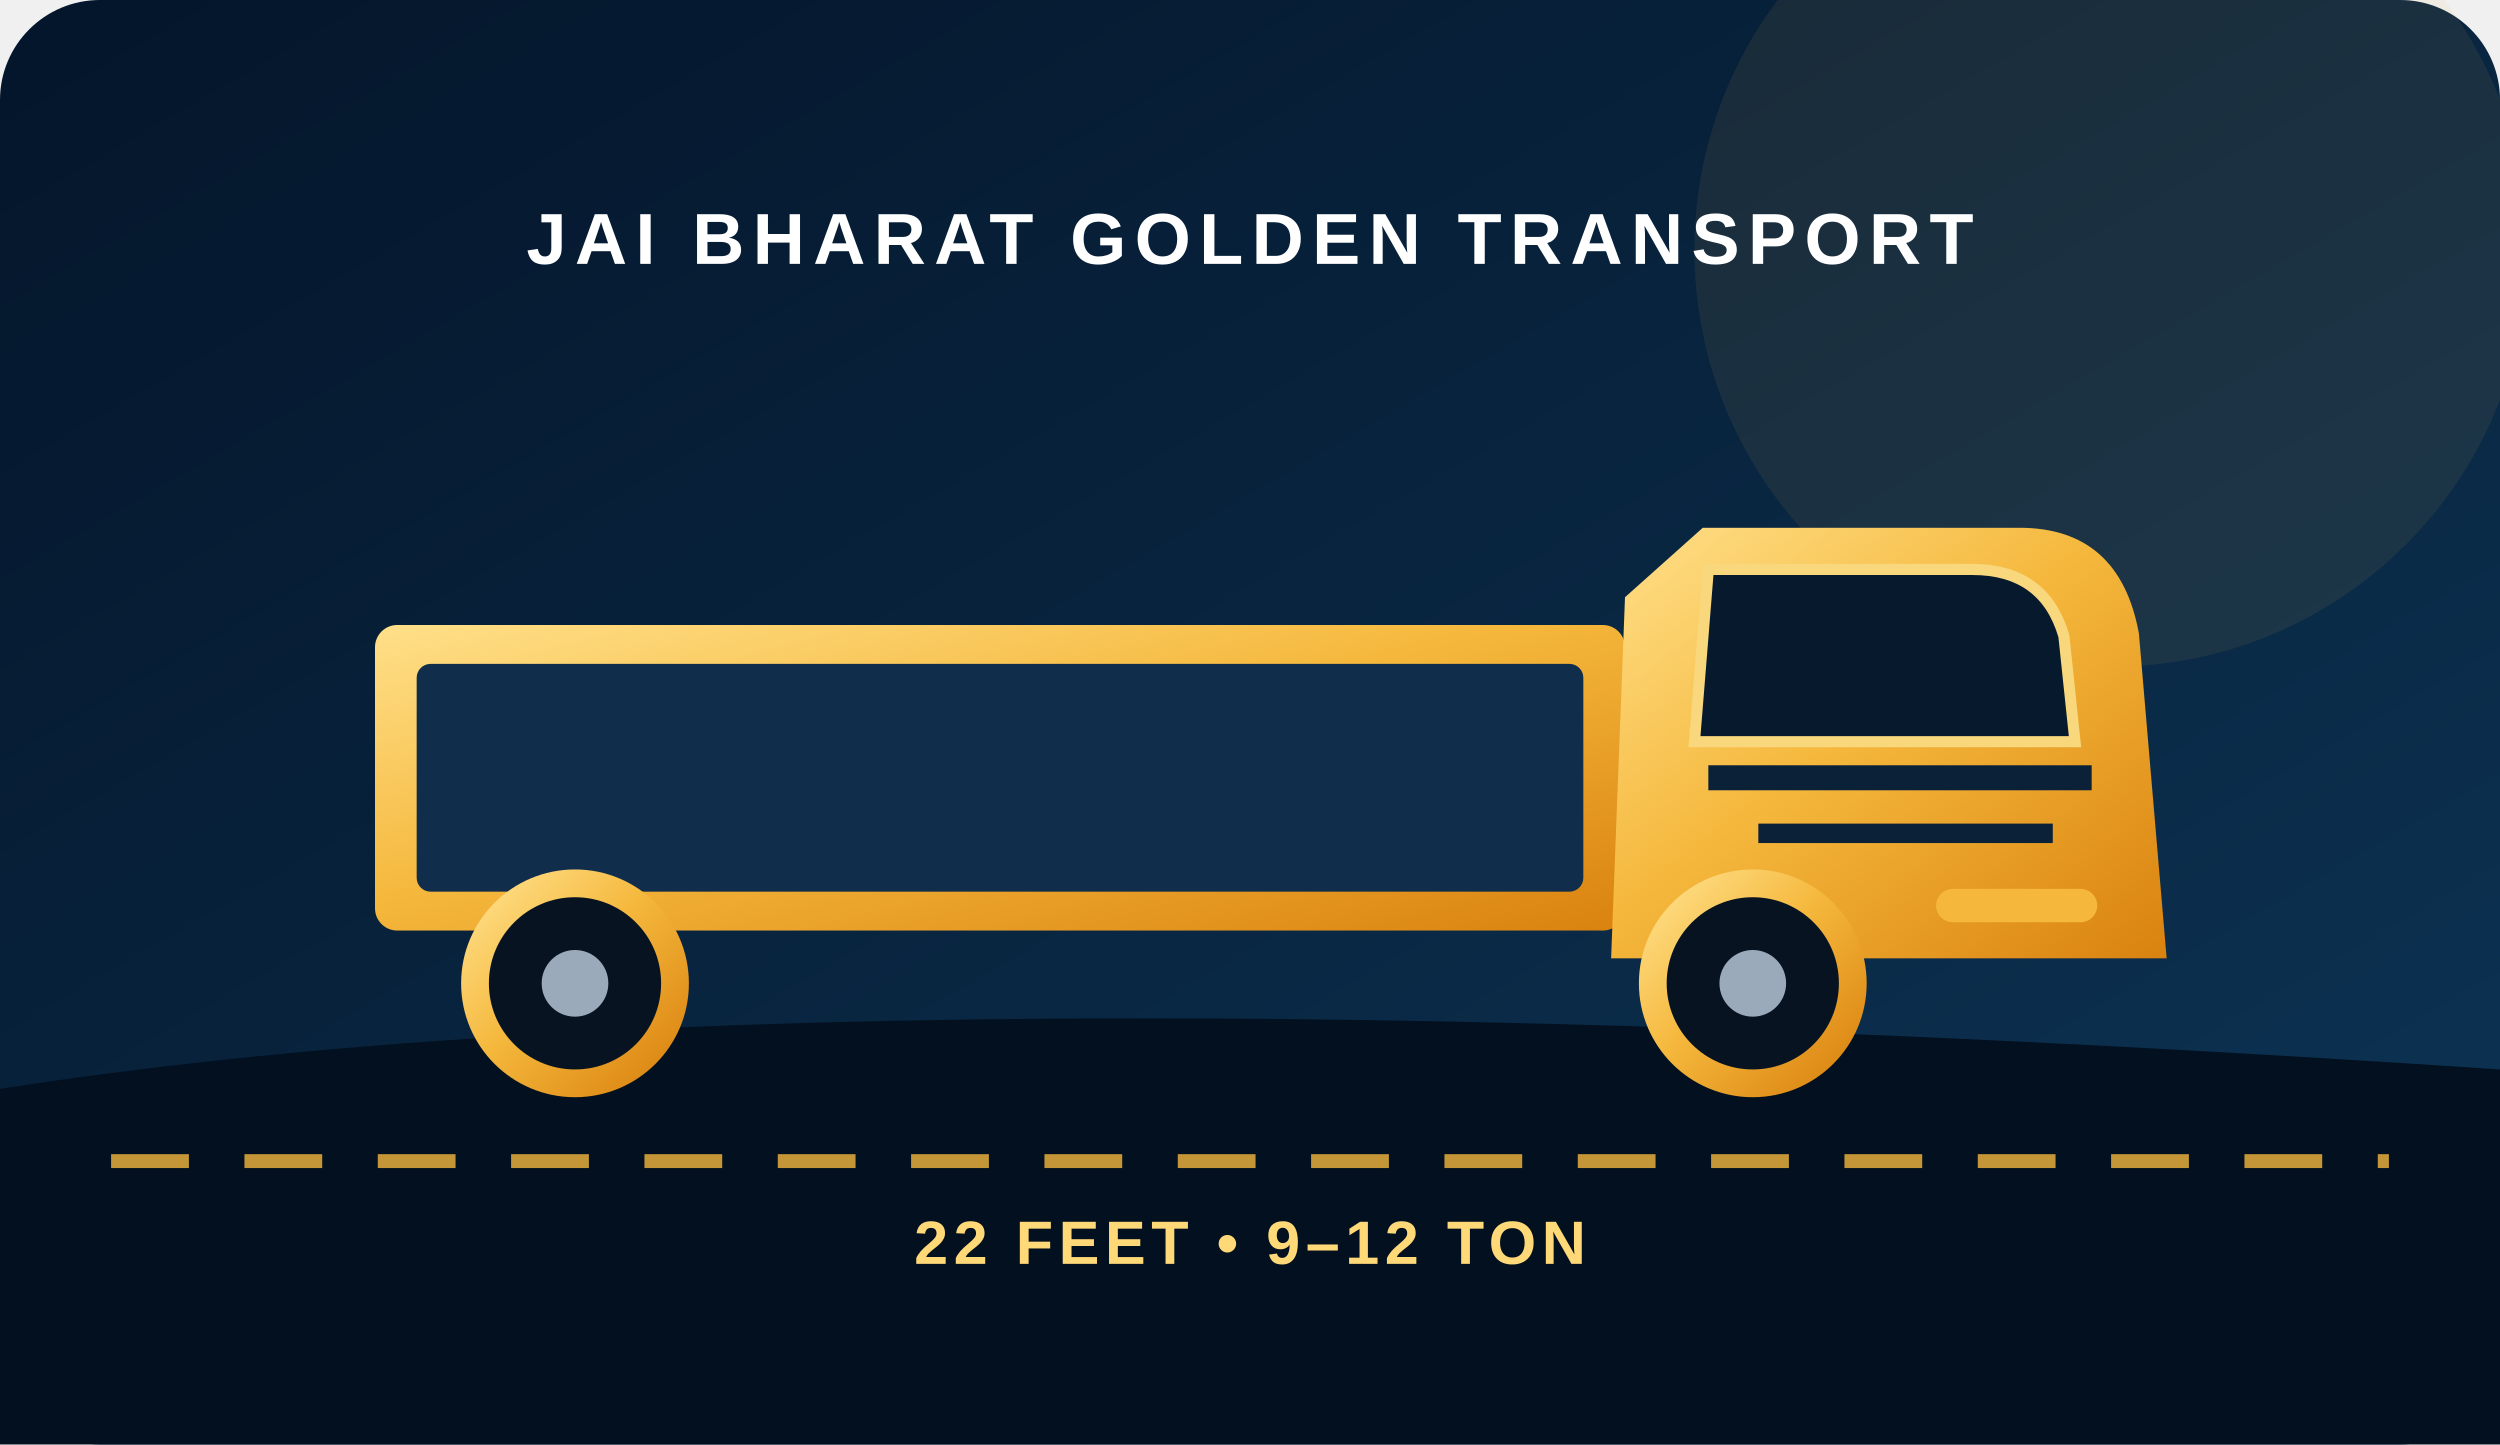
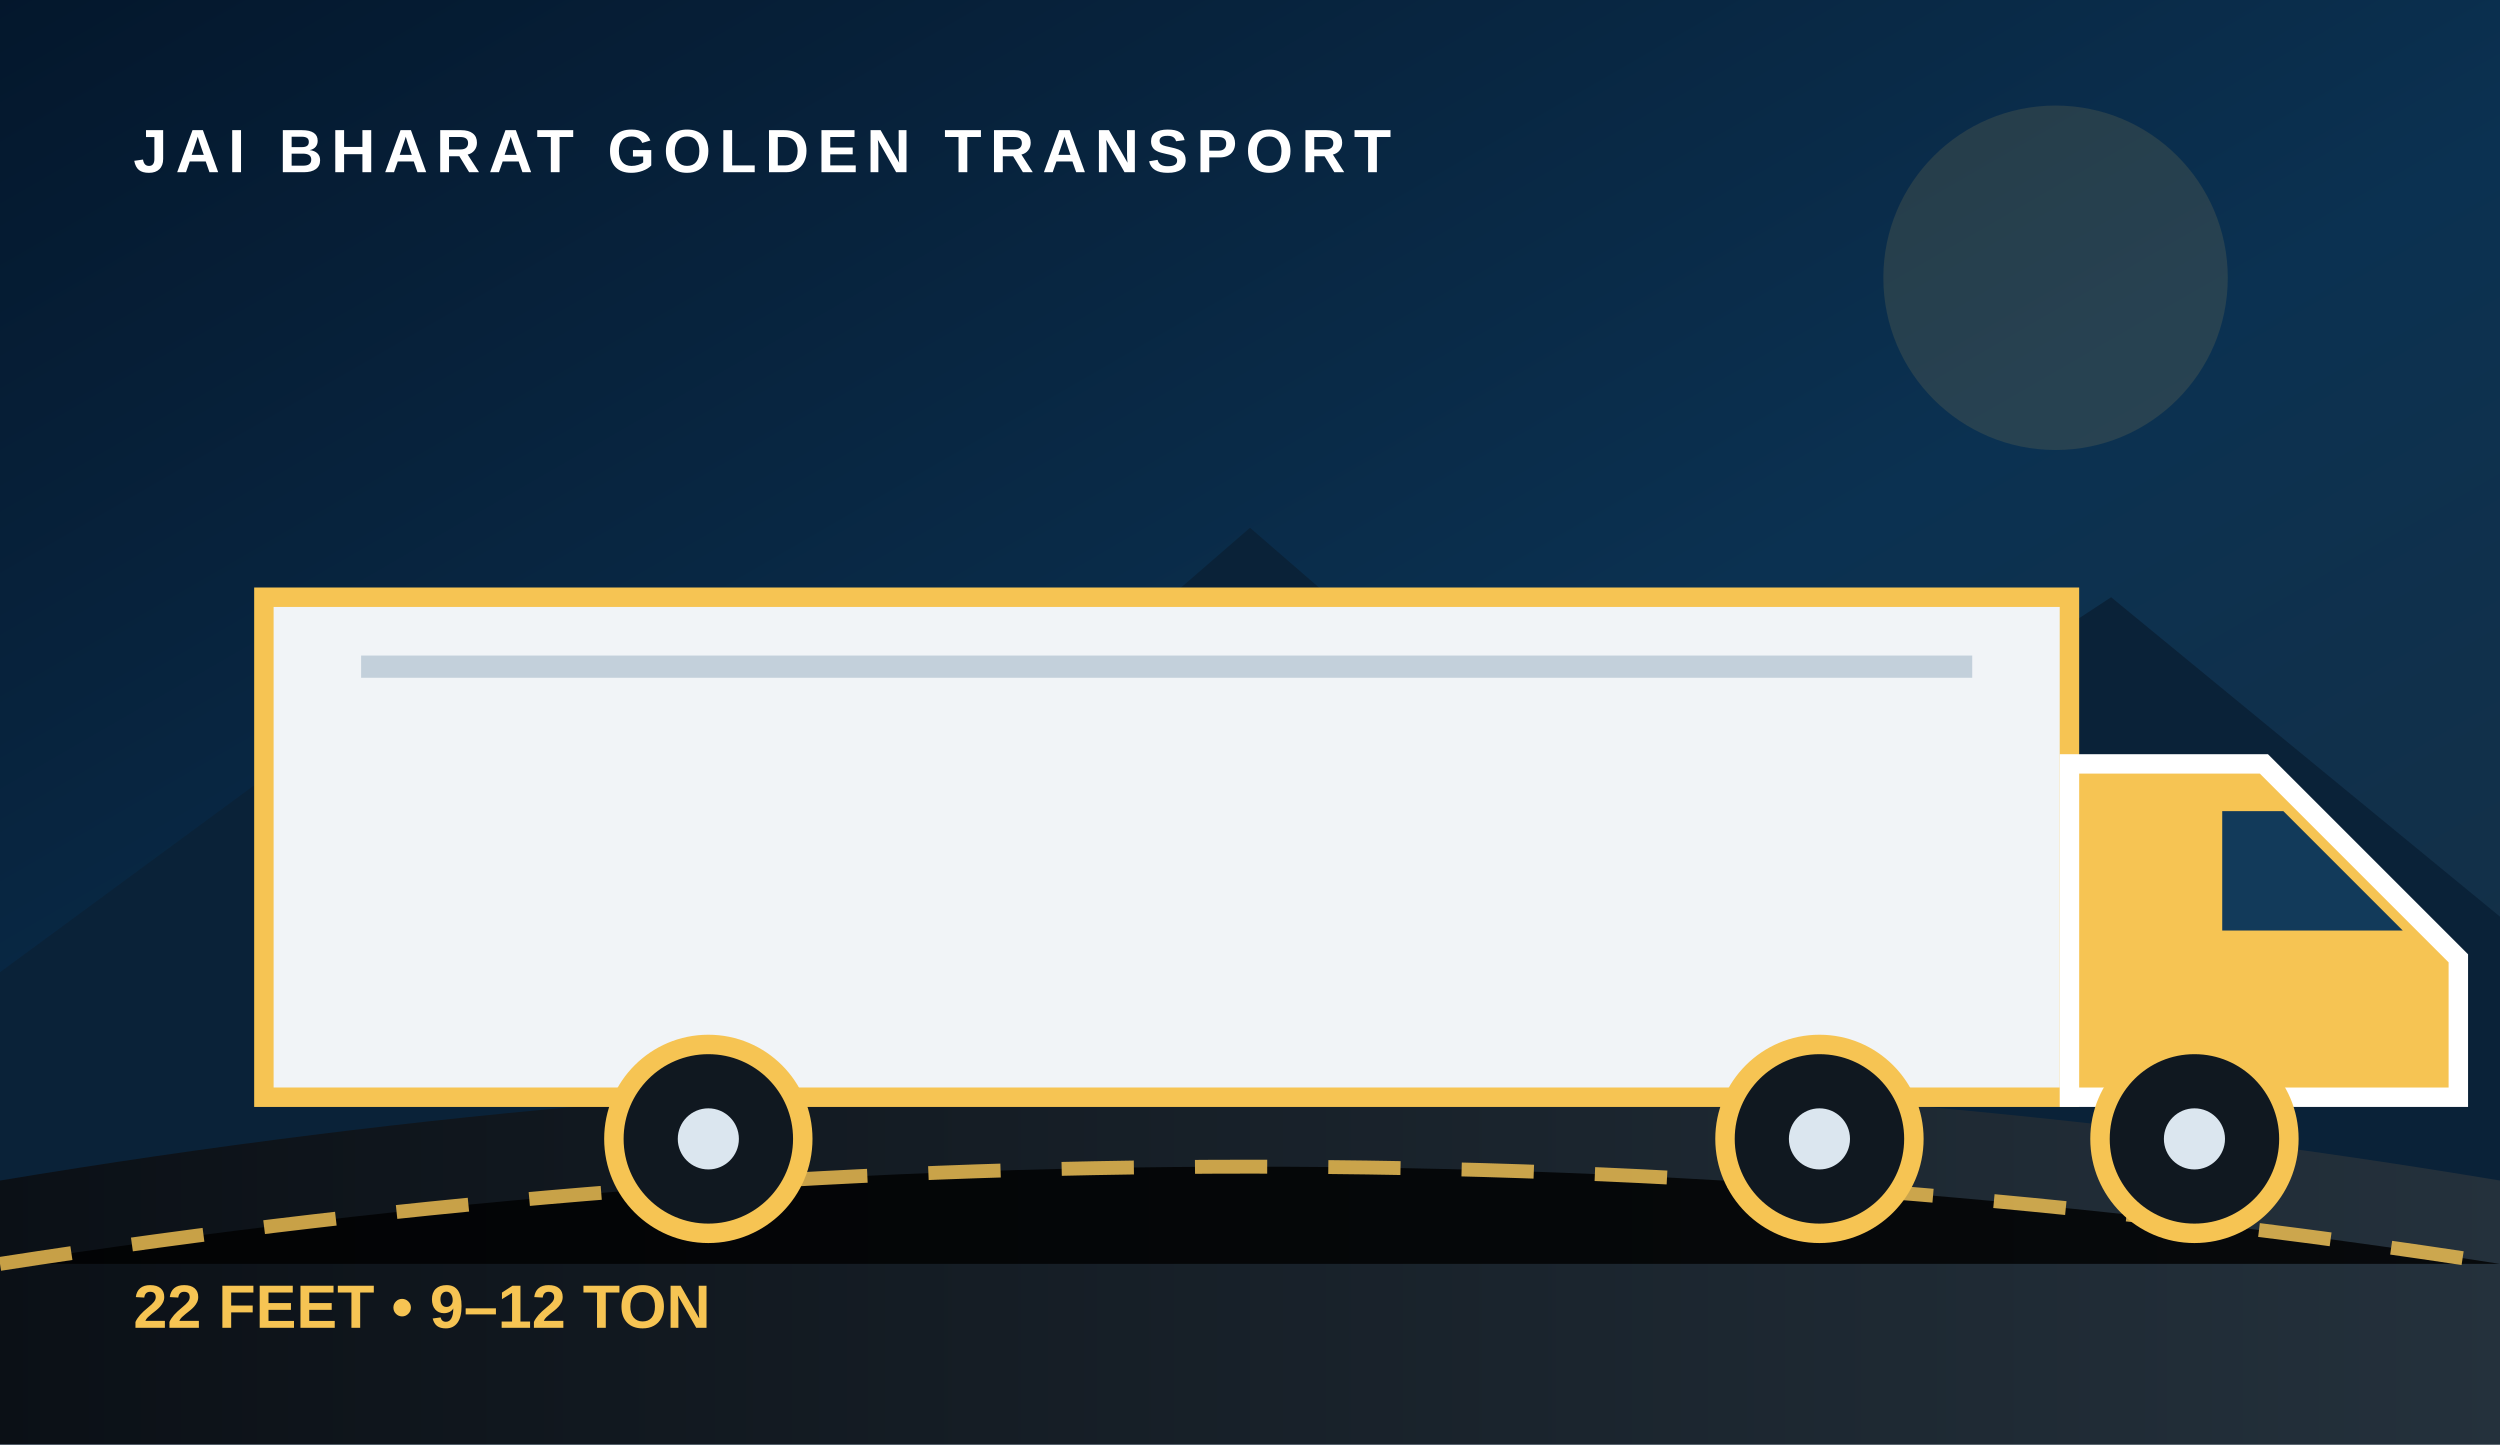
<svg xmlns="http://www.w3.org/2000/svg" viewBox="0 0 900 520">
  <defs>
-     <linearGradient id="bg" x1="0" y1="0" x2="1" y2="1">
-       <stop stop-color="#04152a" />
-       <stop offset="1" stop-color="#0d3556" />
+     <linearGradient id="sky" x1="0" y1="0" x2="1" y2="1">
+       <stop stop-color="#04172c" />
+       <stop offset=".55" stop-color="#0b3151" />
+       <stop offset="1" stop-color="#182f42" />
    </linearGradient>
-     <linearGradient id="gold" x1="0" y1="0" x2="1" y2="1">
-       <stop stop-color="#ffe08a" />
-       <stop offset=".45" stop-color="#f5b83d" />
-       <stop offset="1" stop-color="#d9820f" />
-     </linearGradient>
-     <linearGradient id="silver" x1="0" y1="0" x2="0" y2="1">
-       <stop stop-color="#ffffff" />
-       <stop offset="1" stop-color="#b8c6d3" />
+     <linearGradient id="road" x1="0" y1="0" x2="1" y2="0">
+       <stop stop-color="#0b1016" />
+       <stop offset="1" stop-color="#24313c" />
    </linearGradient>
  </defs>
-   <rect width="900" height="520" rx="36" fill="url(#bg)" />
-   <circle cx="760" cy="90" r="150" fill="#f5b83d" opacity=".08" />
-   <path d="M0 392 Q300 345 900 385 V520 H0Z" fill="#02101f" />
-   <path d="M40 418 H860" stroke="#f5b83d" stroke-width="5" stroke-dasharray="28 20" opacity=".8" />
-   <rect x="135" y="225" width="450" height="110" rx="8" fill="url(#gold)" />
-   <rect x="150" y="239" width="420" height="82" rx="5" fill="#102e4b" />
-   <path d="M585 215 L613 190 H727 Q763 190 770 228 L780 345 H580 Z" fill="url(#gold)" />
-   <path d="M615 205 H710 Q736 205 743 229 L747 267 H610 Z" fill="#071a2d" stroke="#f8d77d" stroke-width="4" />
-   <path d="M615 280 H753" stroke="#0a2138" stroke-width="9" />
-   <path d="M633 300 H739" stroke="#0a2138" stroke-width="7" />
-   <circle cx="631" cy="354" r="36" fill="#071321" stroke="url(#gold)" stroke-width="10" />
-   <circle cx="631" cy="354" r="12" fill="#9baaba" />
-   <circle cx="207" cy="354" r="36" fill="#071321" stroke="url(#gold)" stroke-width="10" />
-   <circle cx="207" cy="354" r="12" fill="#9baaba" />
-   <rect x="697" y="320" width="58" height="12" rx="6" fill="#f5b83d" />
-   <text x="450" y="95" text-anchor="middle" fill="#ffffff" font-family="Arial, sans-serif" font-size="26" font-weight="800" letter-spacing="3">JAI BHARAT GOLDEN TRANSPORT</text>
-   <text x="450" y="455" text-anchor="middle" fill="#ffd878" font-family="Arial, sans-serif" font-size="22" font-weight="800" letter-spacing="2">22 FEET • 9–12 TON</text>
+   <rect width="900" height="520" fill="url(#sky)" />
+   <circle cx="740" cy="100" r="62" fill="#f6c453" opacity=".12" />
+   <path d="M0 350 170 225 300 320 450 190 600 320 760 215 900 330V430H0Z" fill="#0a2238" />
+   <path d="M0 425 Q450 350 900 425 V520 H0Z" fill="url(#road)" />
+   <path d="M0 455 Q450 385 900 455" stroke="#f6c453" stroke-width="5" stroke-dasharray="26 22" opacity=".8" />
+   <text x="48" y="62" fill="#fff" font-family="Arial,sans-serif" font-size="22" font-weight="800" letter-spacing="3">JAI BHARAT GOLDEN TRANSPORT</text>
+   <path d="M95 215h650v180H95z" fill="#f1f4f7" stroke="#f6c453" stroke-width="7" />
+   <path d="M745 275h70l70 70v50H745z" fill="#f6c453" stroke="#fff" stroke-width="7" />
+   <path d="M800 292h22l43 43h-65z" fill="#123a5a" />
+   <path d="M130 240h580" stroke="#c3d0db" stroke-width="8" />
+   <g fill="#101820" stroke="#f6c453" stroke-width="7">
+     <circle cx="255" cy="410" r="34" />
+     <circle cx="655" cy="410" r="34" />
+     <circle cx="790" cy="410" r="34" />
+   </g>
+   <g fill="#dbe6ef">
+     <circle cx="255" cy="410" r="11" />
+     <circle cx="655" cy="410" r="11" />
+     <circle cx="790" cy="410" r="11" />
+   </g>
+   <text x="48" y="478" fill="#f6c453" font-family="Arial,sans-serif" font-size="22" font-weight="800">22 FEET  •  9–12 TON</text>
</svg>
